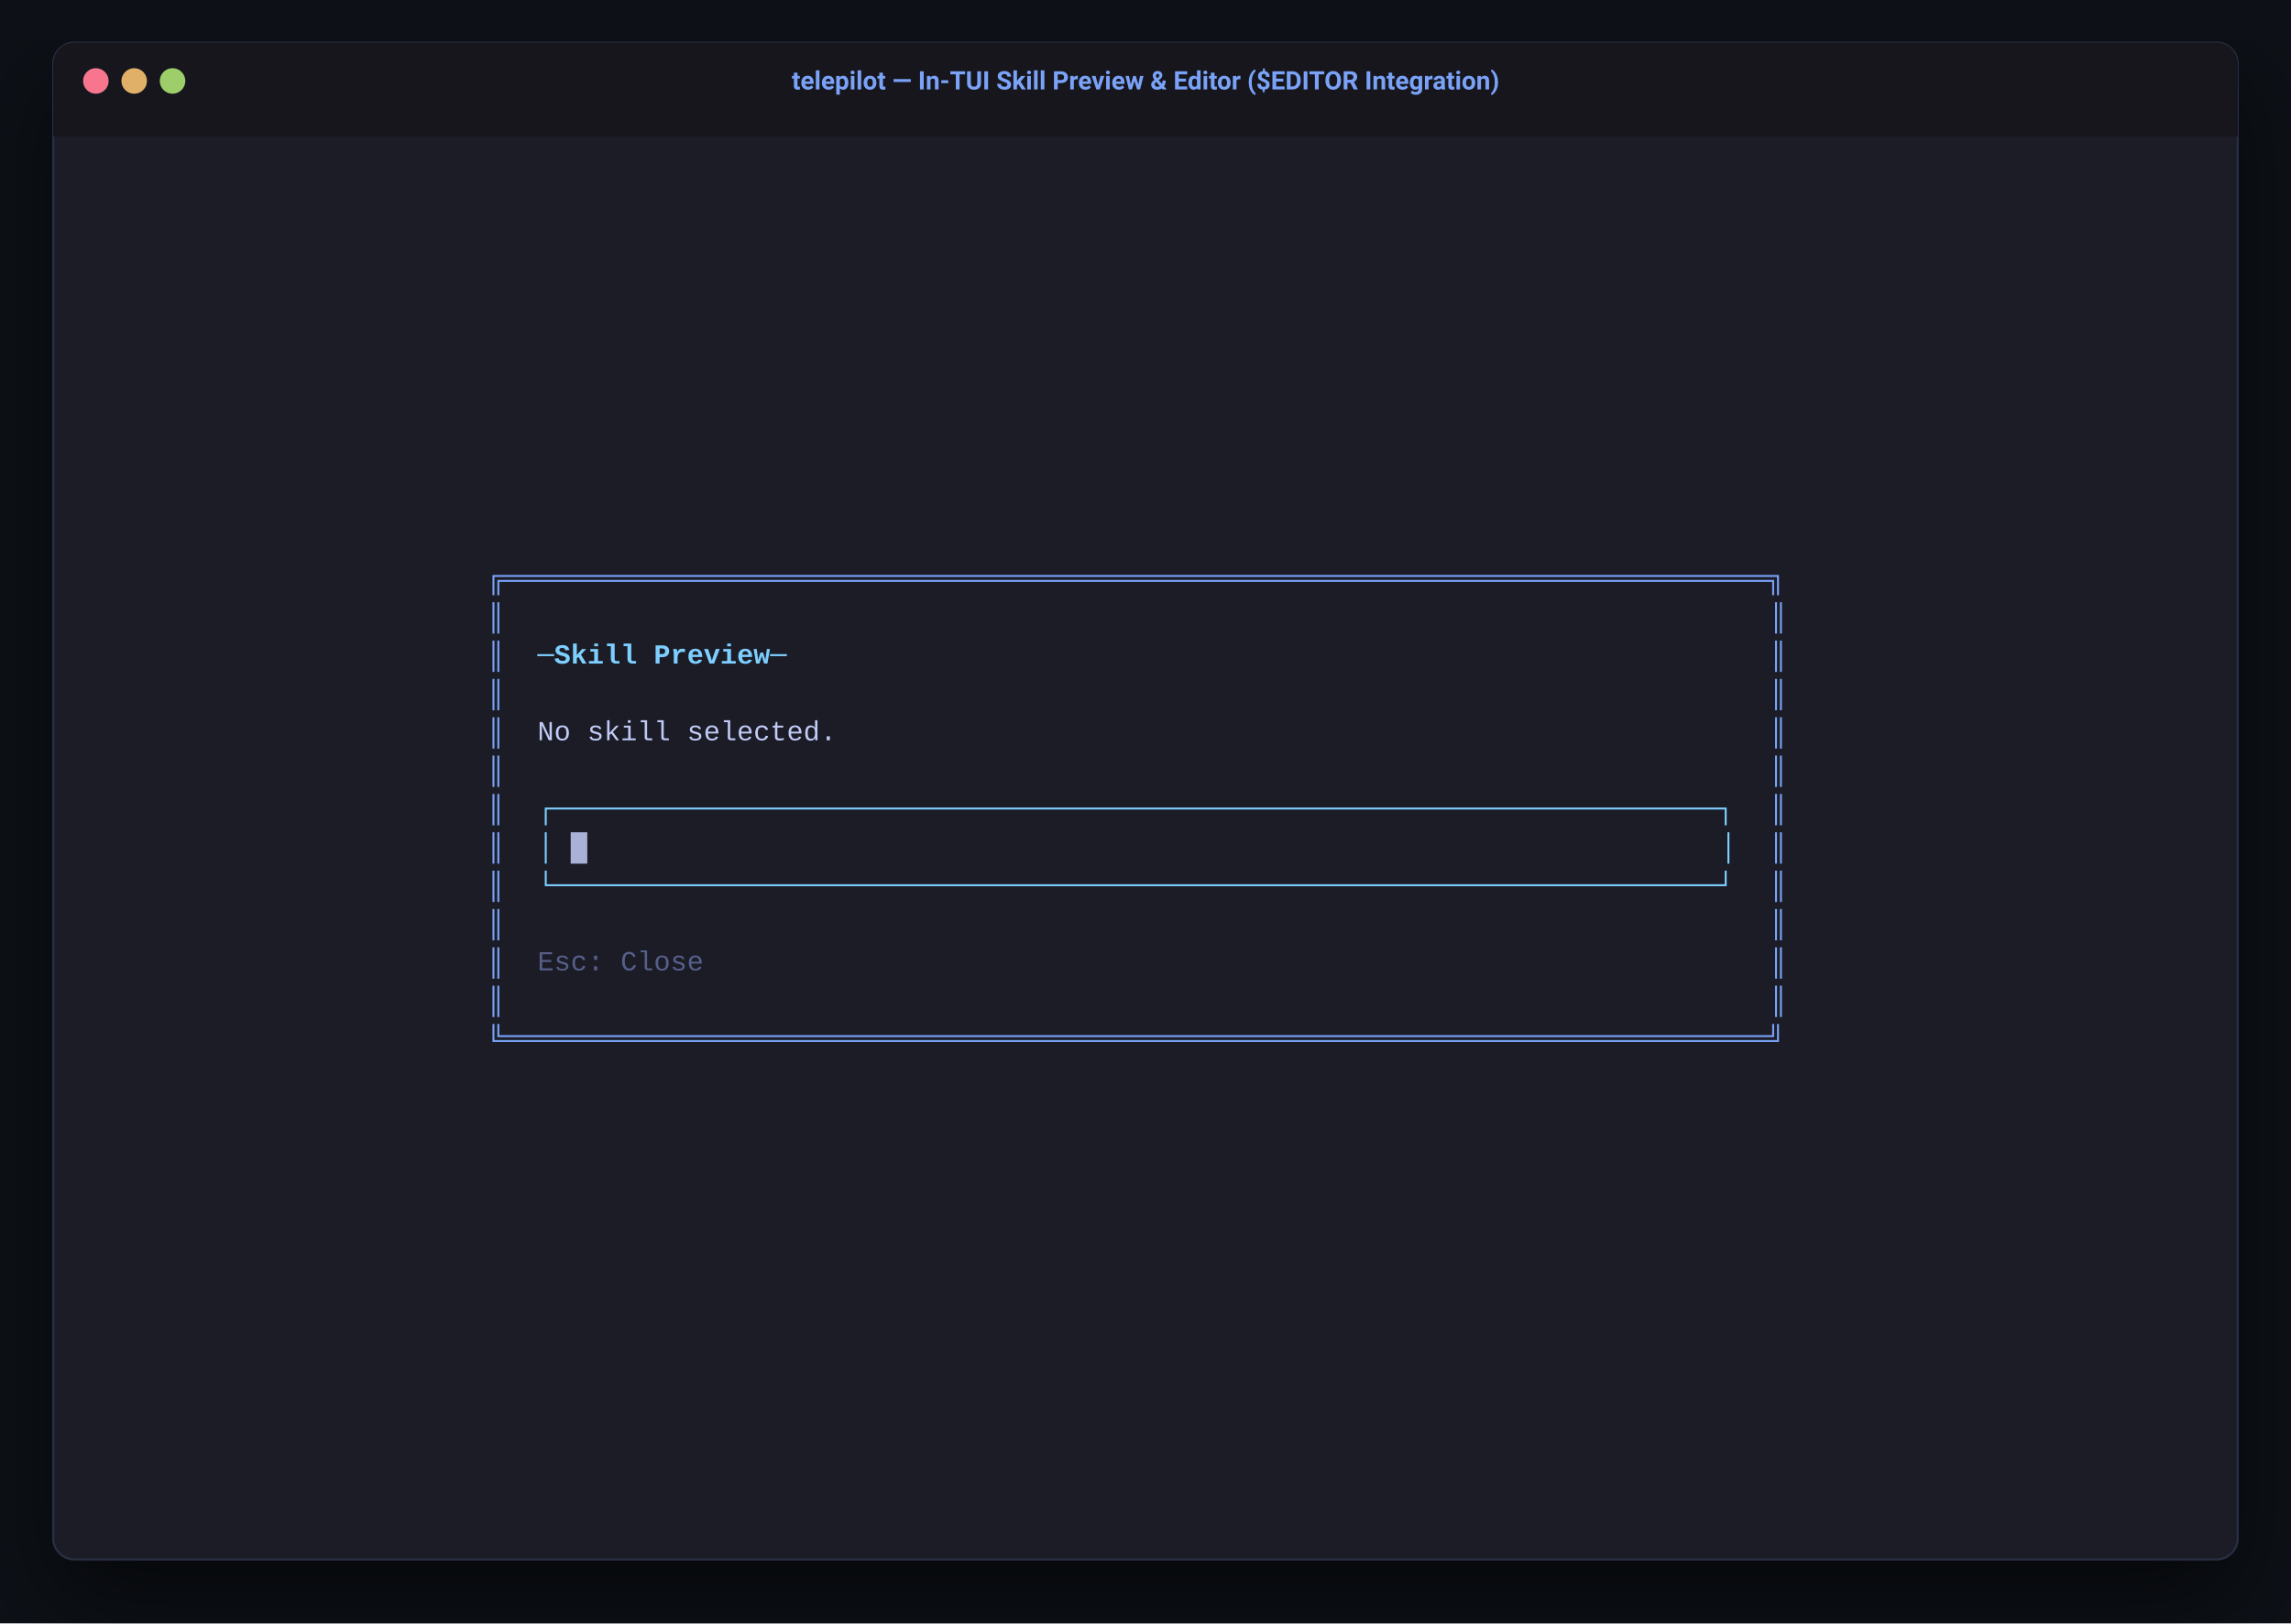
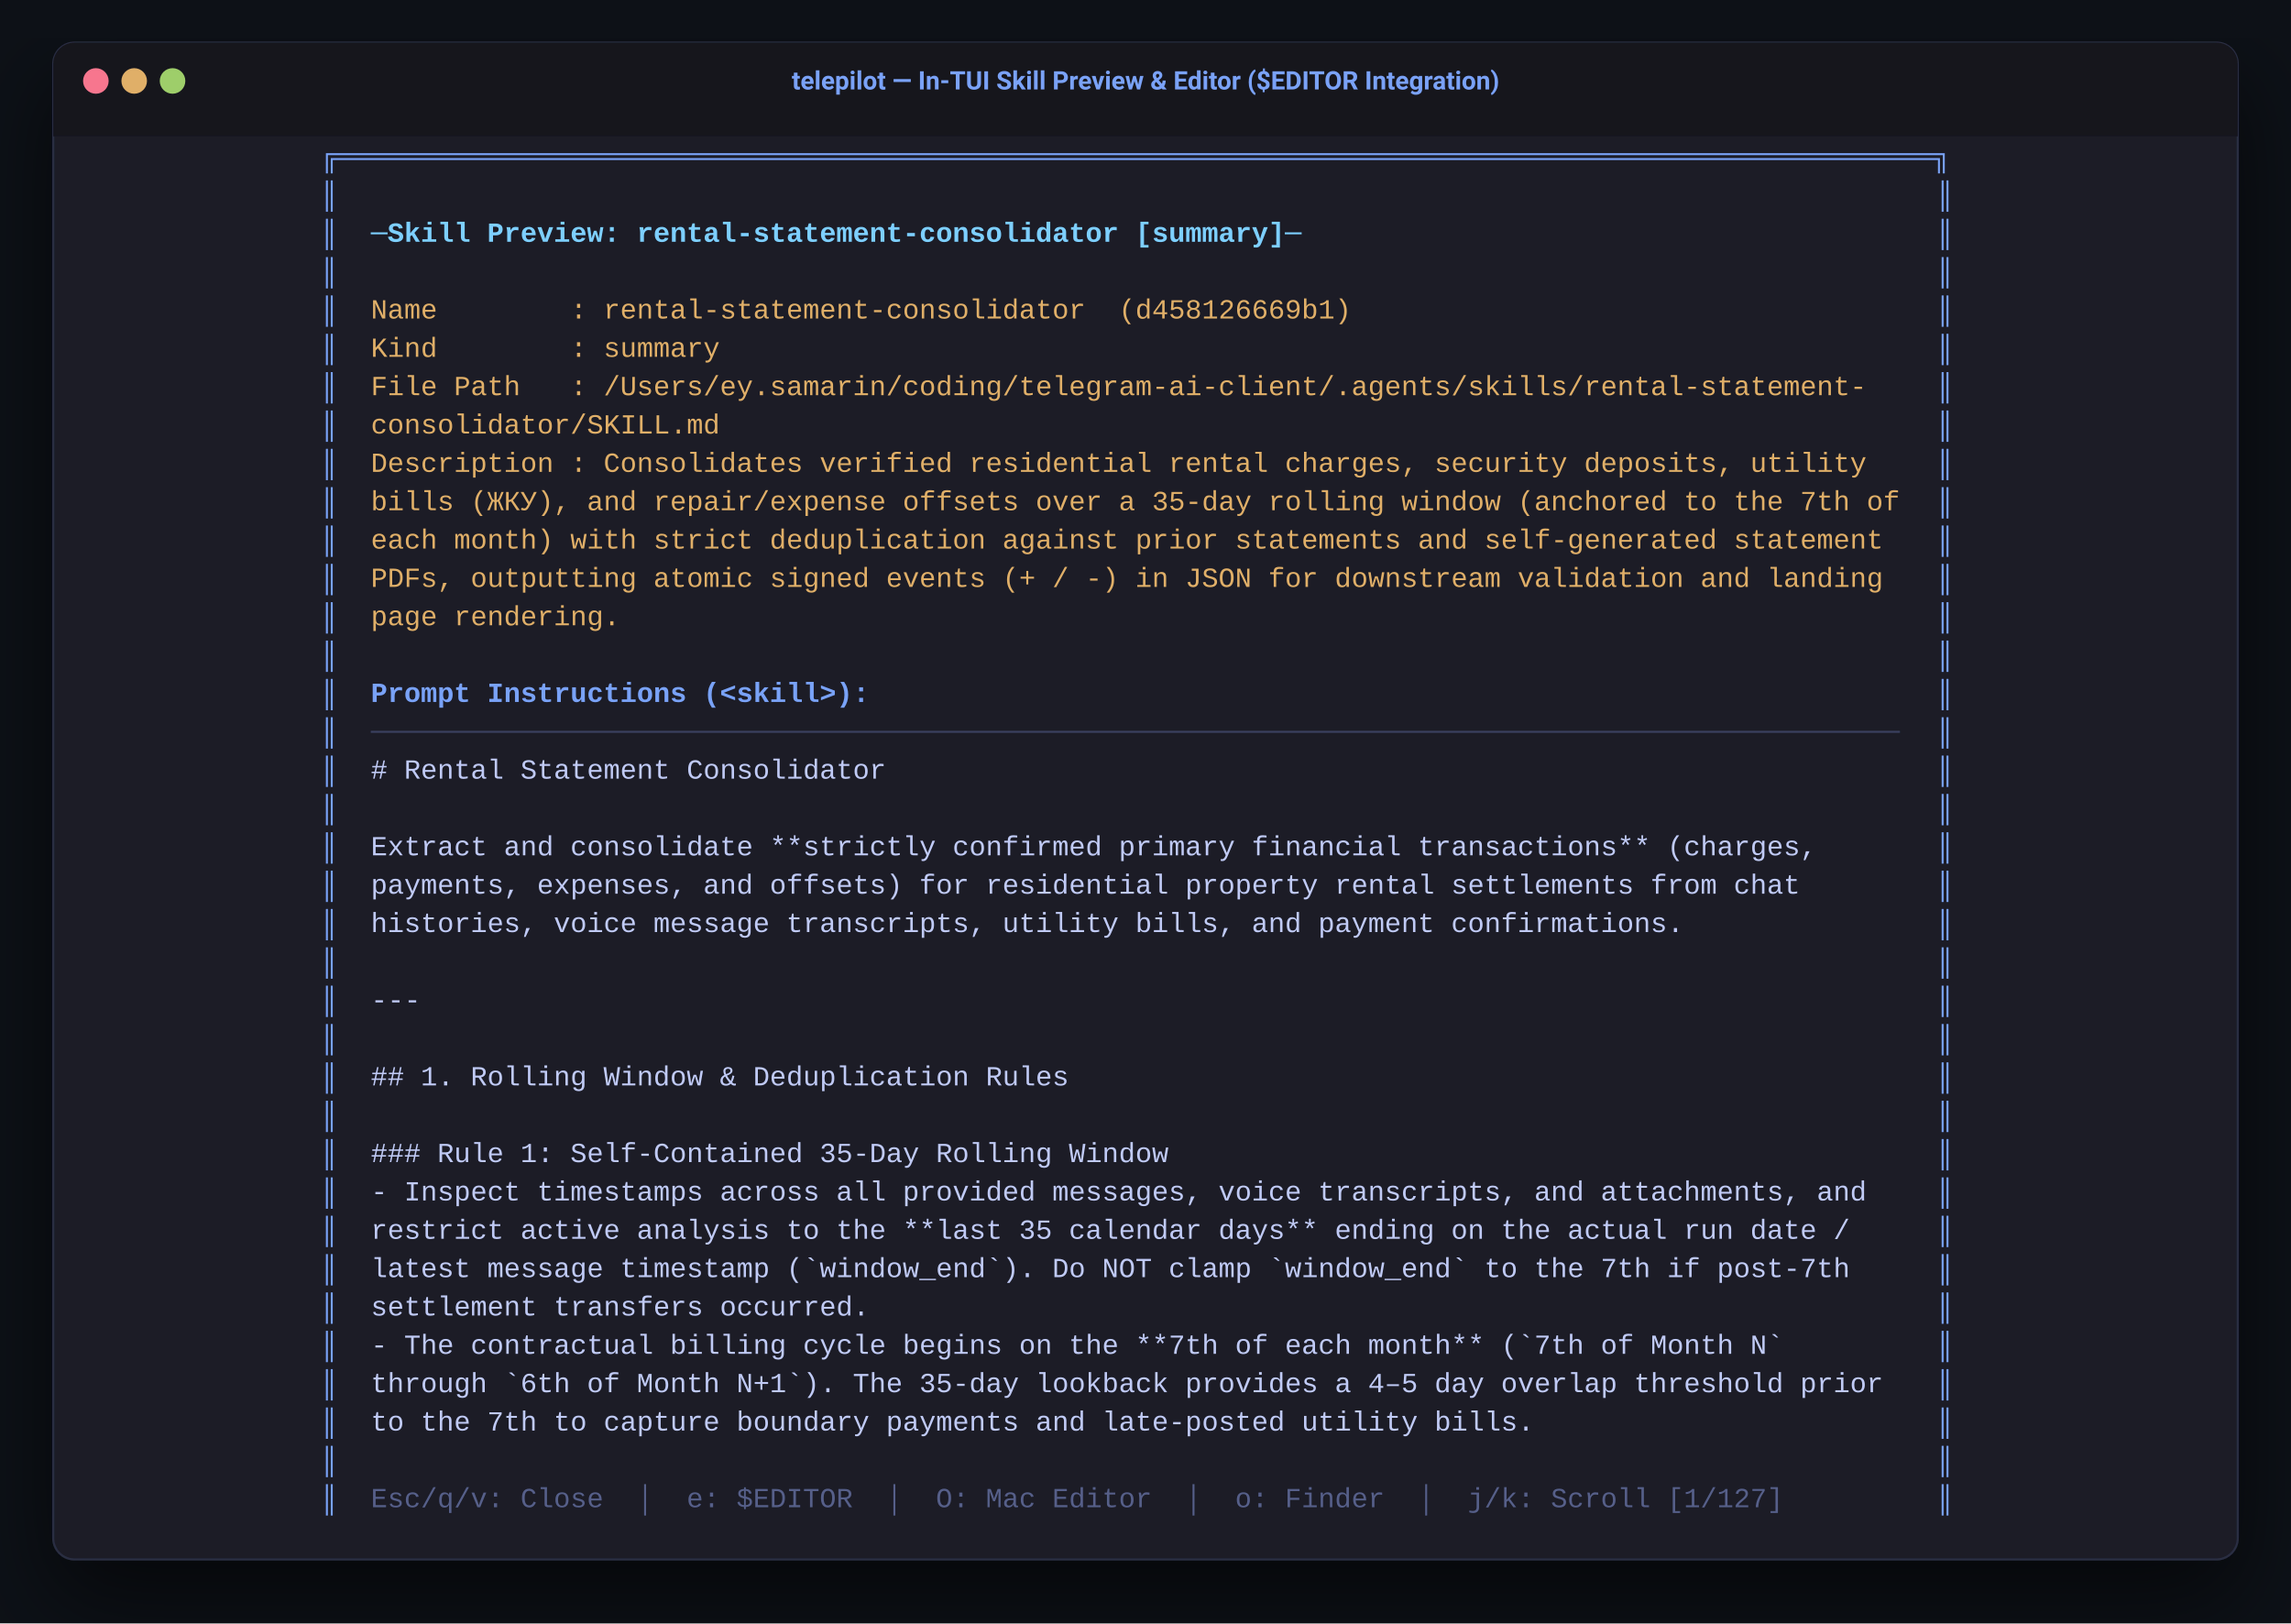
<svg xmlns="http://www.w3.org/2000/svg" viewBox="0 0 1075.5 762.0" width="1075.5" height="762.0">
  <defs>
    <filter id="shadow" x="-5%" y="-5%" width="110%" height="115%">
      <feDropShadow dx="0" dy="18" stdDeviation="22" flood-color="#000000" flood-opacity="0.6" />
    </filter>
  </defs>
  <style>
    .mono { font-family: ui-monospace, SFMono-Regular, Menlo, Monaco, Consolas, "Liberation Mono", "Courier New", monospace; font-size: 13px; font-variant-ligatures: none; }
  </style>
  <rect width="100%" height="100%" fill="#0d1117" />
  <g transform="translate(25.0, 20.0)" filter="url(#shadow)" font-family="ui-monospace, SFMono-Regular, Menlo, Monaco, Consolas, 'Liberation Mono', 'Courier New', monospace" font-size="13">
    <rect width="1025.5" height="712.0" rx="10" ry="10" fill="#1a1b26" stroke="#292e42" stroke-width="1" />
    <path d="M 0,10 A 10,10 0 0 1 10,0 L 1015.5,0 A 10,10 0 0 1 1025.5,10 L 1025.5,44.0 L 0,44.0 Z" fill="#16161e" />
    <circle cx="20" cy="18" r="6" fill="#f7768e" />
    <circle cx="38" cy="18" r="6" fill="#e0af68" />
    <circle cx="56" cy="18" r="6" fill="#9ece6a" />
    <text x="512.8" y="22" font-family="-apple-system, BlinkMacSystemFont, 'Segoe UI', Roboto, Helvetica, Arial, sans-serif" font-size="12" fill="#7aa2f7" font-weight="600" text-anchor="middle">telepilot — In-TUI Skill Preview &amp; Editor ($EDITOR Integration)</text>
-     <text class="mono" x="24.0" y="57.5" xml:space="preserve" />
-     <text class="mono" x="24.0" y="75.5" xml:space="preserve" />
-     <text class="mono" x="24.0" y="93.5" xml:space="preserve" />
-     <text class="mono" x="24.0" y="111.5" xml:space="preserve" />
-     <text class="mono" x="24.0" y="129.5" xml:space="preserve" />
-     <text class="mono" x="24.0" y="147.5" xml:space="preserve" />
-     <text class="mono" x="24.0" y="165.5" xml:space="preserve" />
-     <text class="mono" x="24.0" y="183.5" xml:space="preserve" />
-     <text class="mono" x="24.0" y="201.5" xml:space="preserve" />
-     <text class="mono" x="24.0" y="219.5" xml:space="preserve" />
-     <text class="mono" x="24.0" y="237.5" xml:space="preserve" />
+     <text class="mono" x="24.0" y="57.5" xml:space="preserve">
+       <tspan x="125.7" y="57.5" fill="#79a2f7">╔════════════════════════════════════════════════════════════════════════════════════════════════╗</tspan>
+     </text>
+     <text class="mono" x="24.0" y="75.5" xml:space="preserve">
+       <tspan x="125.7" y="75.5" fill="#79a2f7">║</tspan>
+       <tspan x="884.2" y="75.5" fill="#79a2f7">║</tspan>
+     </text>
+     <text class="mono" x="24.0" y="93.5" xml:space="preserve">
+       <tspan x="125.7" y="93.5" fill="#79a2f7">║</tspan>
+       <tspan x="149.1" y="93.5" fill="#7dcfff" font-weight="bold">─Skill Preview: rental-statement-consolidator [summary]─                                    </tspan>
+       <tspan x="884.2" y="93.5" fill="#79a2f7">║</tspan>
+     </text>
+     <text class="mono" x="24.0" y="111.5" xml:space="preserve">
+       <tspan x="125.7" y="111.5" fill="#79a2f7">║</tspan>
+       <tspan x="884.2" y="111.5" fill="#79a2f7">║</tspan>
+     </text>
+     <text class="mono" x="24.0" y="129.5" xml:space="preserve">
+       <tspan x="125.7" y="129.5" fill="#79a2f7">║</tspan>
+       <tspan x="149.1" y="129.5" fill="#e0af68">Name        : rental-statement-consolidator  (d458126669b1)</tspan>
+       <tspan x="884.2" y="129.5" fill="#79a2f7">║</tspan>
+     </text>
+     <text class="mono" x="24.0" y="147.5" xml:space="preserve">
+       <tspan x="125.7" y="147.5" fill="#79a2f7">║</tspan>
+       <tspan x="149.1" y="147.5" fill="#e0af68">Kind        : summary</tspan>
+       <tspan x="884.2" y="147.5" fill="#79a2f7">║</tspan>
+     </text>
+     <text class="mono" x="24.0" y="165.5" xml:space="preserve">
+       <tspan x="125.7" y="165.5" fill="#79a2f7">║</tspan>
+       <tspan x="149.1" y="165.5" fill="#e0af68">File Path   : /Users/ey.samarin/coding/telegram-ai-client/.agents/skills/rental-statement-</tspan>
+       <tspan x="884.2" y="165.5" fill="#79a2f7">║</tspan>
+     </text>
+     <text class="mono" x="24.0" y="183.5" xml:space="preserve">
+       <tspan x="125.7" y="183.5" fill="#79a2f7">║</tspan>
+       <tspan x="149.1" y="183.5" fill="#e0af68">consolidator/SKILL.md</tspan>
+       <tspan x="884.2" y="183.5" fill="#79a2f7">║</tspan>
+     </text>
+     <text class="mono" x="24.0" y="201.5" xml:space="preserve">
+       <tspan x="125.7" y="201.5" fill="#79a2f7">║</tspan>
+       <tspan x="149.1" y="201.5" fill="#e0af68">Description : Consolidates verified residential rental charges, security deposits, utility</tspan>
+       <tspan x="884.2" y="201.5" fill="#79a2f7">║</tspan>
+     </text>
+     <text class="mono" x="24.0" y="219.5" xml:space="preserve">
+       <tspan x="125.7" y="219.5" fill="#79a2f7">║</tspan>
+       <tspan x="149.1" y="219.5" fill="#e0af68">bills (ЖКУ), and repair/expense offsets over a 35-day rolling window (anchored to the 7th of</tspan>
+       <tspan x="884.2" y="219.5" fill="#79a2f7">║</tspan>
+     </text>
+     <text class="mono" x="24.0" y="237.5" xml:space="preserve">
+       <tspan x="125.7" y="237.5" fill="#79a2f7">║</tspan>
+       <tspan x="149.1" y="237.5" fill="#e0af68">each month) with strict deduplication against prior statements and self-generated statement</tspan>
+       <tspan x="884.2" y="237.5" fill="#79a2f7">║</tspan>
+     </text>
    <text class="mono" x="24.0" y="255.5" xml:space="preserve">
-       <tspan x="203.9" y="255.5" fill="#79a2f7">╔════════════════════════════════════════════════════════════════════════════╗</tspan>
+       <tspan x="125.7" y="255.5" fill="#79a2f7">║</tspan>
+       <tspan x="149.1" y="255.5" fill="#e0af68">PDFs, outputting atomic signed events (+ / -) in JSON for downstream validation and landing</tspan>
+       <tspan x="884.2" y="255.5" fill="#79a2f7">║</tspan>
    </text>
    <text class="mono" x="24.0" y="273.5" xml:space="preserve">
-       <tspan x="203.9" y="273.5" fill="#79a2f7">║</tspan>
-       <tspan x="806.0" y="273.5" fill="#79a2f7">║</tspan>
+       <tspan x="125.7" y="273.5" fill="#79a2f7">║</tspan>
+       <tspan x="149.1" y="273.5" fill="#e0af68">page rendering.</tspan>
+       <tspan x="884.2" y="273.5" fill="#79a2f7">║</tspan>
    </text>
    <text class="mono" x="24.0" y="291.5" xml:space="preserve">
-       <tspan x="203.9" y="291.5" fill="#79a2f7">║</tspan>
-       <tspan x="227.3" y="291.5" fill="#7dcfff" font-weight="bold">─Skill Preview─</tspan>
-       <tspan x="806.0" y="291.5" fill="#79a2f7">║</tspan>
+       <tspan x="125.7" y="291.5" fill="#79a2f7">║</tspan>
+       <tspan x="884.2" y="291.5" fill="#79a2f7">║</tspan>
    </text>
    <text class="mono" x="24.0" y="309.5" xml:space="preserve">
-       <tspan x="203.9" y="309.5" fill="#79a2f7">║</tspan>
-       <tspan x="806.0" y="309.5" fill="#79a2f7">║</tspan>
+       <tspan x="125.7" y="309.5" fill="#79a2f7">║</tspan>
+       <tspan x="149.1" y="309.5" fill="#79a2f7" font-weight="bold">Prompt Instructions (&lt;skill&gt;):</tspan>
+       <tspan x="884.2" y="309.5" fill="#79a2f7">║</tspan>
    </text>
    <text class="mono" x="24.0" y="327.5" xml:space="preserve">
-       <tspan x="203.9" y="327.5" fill="#79a2f7">║</tspan>
-       <tspan x="227.3" y="327.5" fill="#c0caf5">No skill selected.</tspan>
-       <tspan x="806.0" y="327.5" fill="#79a2f7">║</tspan>
+       <tspan x="125.7" y="327.5" fill="#79a2f7">║</tspan>
+       <tspan x="149.1" y="327.5" fill="#3b4161">────────────────────────────────────────────────────────────────────────────────────────────</tspan>
+       <tspan x="884.2" y="327.5" fill="#79a2f7">║</tspan>
    </text>
    <text class="mono" x="24.0" y="345.5" xml:space="preserve">
-       <tspan x="203.9" y="345.5" fill="#79a2f7">║</tspan>
-       <tspan x="806.0" y="345.5" fill="#79a2f7">║</tspan>
+       <tspan x="125.7" y="345.5" fill="#79a2f7">║</tspan>
+       <tspan x="149.1" y="345.5" fill="#c0caf5"># Rental Statement Consolidator</tspan>
+       <tspan x="884.2" y="345.5" fill="#79a2f7">║</tspan>
    </text>
    <text class="mono" x="24.0" y="363.5" xml:space="preserve">
-       <tspan x="203.9" y="363.5" fill="#79a2f7">║</tspan>
-       <tspan x="227.3" y="363.5" fill="#7dcfff">┌──────────────────────────────────────────────────────────────────────┐</tspan>
-       <tspan x="806.0" y="363.5" fill="#79a2f7">║</tspan>
+       <tspan x="125.7" y="363.5" fill="#79a2f7">║</tspan>
+       <tspan x="884.2" y="363.5" fill="#79a2f7">║</tspan>
    </text>
    <text class="mono" x="24.0" y="381.5" xml:space="preserve">
-       <tspan x="203.9" y="381.5" fill="#79a2f7">║</tspan>
-       <tspan x="227.3" y="381.5" fill="#7dcfff">│</tspan>
-       <tspan x="235.1" y="381.5" fill="#a9b1d6"> █                                                                    </tspan>
-       <tspan x="782.5" y="381.5" fill="#7dcfff">│</tspan>
-       <tspan x="806.0" y="381.5" fill="#79a2f7">║</tspan>
+       <tspan x="125.7" y="381.5" fill="#79a2f7">║</tspan>
+       <tspan x="149.1" y="381.5" fill="#c0caf5">Extract and consolidate **strictly confirmed primary financial transactions** (charges,</tspan>
+       <tspan x="884.2" y="381.5" fill="#79a2f7">║</tspan>
    </text>
    <text class="mono" x="24.0" y="399.5" xml:space="preserve">
-       <tspan x="203.9" y="399.5" fill="#79a2f7">║</tspan>
-       <tspan x="227.3" y="399.5" fill="#7dcfff">└──────────────────────────────────────────────────────────────────────┘</tspan>
-       <tspan x="806.0" y="399.5" fill="#79a2f7">║</tspan>
+       <tspan x="125.7" y="399.5" fill="#79a2f7">║</tspan>
+       <tspan x="149.1" y="399.5" fill="#c0caf5">payments, expenses, and offsets) for residential property rental settlements from chat</tspan>
+       <tspan x="884.2" y="399.5" fill="#79a2f7">║</tspan>
    </text>
    <text class="mono" x="24.0" y="417.5" xml:space="preserve">
-       <tspan x="203.9" y="417.5" fill="#79a2f7">║</tspan>
-       <tspan x="806.0" y="417.5" fill="#79a2f7">║</tspan>
+       <tspan x="125.7" y="417.5" fill="#79a2f7">║</tspan>
+       <tspan x="149.1" y="417.5" fill="#c0caf5">histories, voice message transcripts, utility bills, and payment confirmations.</tspan>
+       <tspan x="884.2" y="417.5" fill="#79a2f7">║</tspan>
    </text>
    <text class="mono" x="24.0" y="435.5" xml:space="preserve">
-       <tspan x="203.9" y="435.5" fill="#79a2f7">║</tspan>
-       <tspan x="227.3" y="435.5" fill="#565f89">Esc: Close</tspan>
-       <tspan x="806.0" y="435.5" fill="#79a2f7">║</tspan>
+       <tspan x="125.7" y="435.5" fill="#79a2f7">║</tspan>
+       <tspan x="884.2" y="435.5" fill="#79a2f7">║</tspan>
    </text>
    <text class="mono" x="24.0" y="453.5" xml:space="preserve">
-       <tspan x="203.9" y="453.5" fill="#79a2f7">║</tspan>
-       <tspan x="806.0" y="453.5" fill="#79a2f7">║</tspan>
+       <tspan x="125.7" y="453.5" fill="#79a2f7">║</tspan>
+       <tspan x="149.1" y="453.5" fill="#c0caf5">---</tspan>
+       <tspan x="884.2" y="453.5" fill="#79a2f7">║</tspan>
    </text>
    <text class="mono" x="24.0" y="471.5" xml:space="preserve">
-       <tspan x="203.9" y="471.5" fill="#79a2f7">╚════════════════════════════════════════════════════════════════════════════╝</tspan>
+       <tspan x="125.7" y="471.5" fill="#79a2f7">║</tspan>
+       <tspan x="884.2" y="471.5" fill="#79a2f7">║</tspan>
    </text>
-     <text class="mono" x="24.0" y="489.5" xml:space="preserve" />
-     <text class="mono" x="24.0" y="507.5" xml:space="preserve" />
-     <text class="mono" x="24.0" y="525.5" xml:space="preserve" />
-     <text class="mono" x="24.0" y="543.5" xml:space="preserve" />
-     <text class="mono" x="24.0" y="561.5" xml:space="preserve" />
-     <text class="mono" x="24.0" y="579.5" xml:space="preserve" />
-     <text class="mono" x="24.0" y="597.5" xml:space="preserve" />
-     <text class="mono" x="24.0" y="615.5" xml:space="preserve" />
-     <text class="mono" x="24.0" y="633.5" xml:space="preserve" />
-     <text class="mono" x="24.0" y="651.5" xml:space="preserve" />
-     <text class="mono" x="24.0" y="669.5" xml:space="preserve" />
-     <text class="mono" x="24.0" y="687.5" xml:space="preserve" />
+     <text class="mono" x="24.0" y="489.5" xml:space="preserve">
+       <tspan x="125.7" y="489.5" fill="#79a2f7">║</tspan>
+       <tspan x="149.1" y="489.5" fill="#c0caf5">## 1. Rolling Window &amp; Deduplication Rules</tspan>
+       <tspan x="884.2" y="489.5" fill="#79a2f7">║</tspan>
+     </text>
+     <text class="mono" x="24.0" y="507.5" xml:space="preserve">
+       <tspan x="125.7" y="507.5" fill="#79a2f7">║</tspan>
+       <tspan x="884.2" y="507.5" fill="#79a2f7">║</tspan>
+     </text>
+     <text class="mono" x="24.0" y="525.5" xml:space="preserve">
+       <tspan x="125.7" y="525.5" fill="#79a2f7">║</tspan>
+       <tspan x="149.1" y="525.5" fill="#c0caf5">### Rule 1: Self-Contained 35-Day Rolling Window</tspan>
+       <tspan x="884.2" y="525.5" fill="#79a2f7">║</tspan>
+     </text>
+     <text class="mono" x="24.0" y="543.5" xml:space="preserve">
+       <tspan x="125.7" y="543.5" fill="#79a2f7">║</tspan>
+       <tspan x="149.1" y="543.5" fill="#c0caf5">- Inspect timestamps across all provided messages, voice transcripts, and attachments, and</tspan>
+       <tspan x="884.2" y="543.5" fill="#79a2f7">║</tspan>
+     </text>
+     <text class="mono" x="24.0" y="561.5" xml:space="preserve">
+       <tspan x="125.7" y="561.5" fill="#79a2f7">║</tspan>
+       <tspan x="149.1" y="561.5" fill="#c0caf5">restrict active analysis to the **last 35 calendar days** ending on the actual run date /</tspan>
+       <tspan x="884.2" y="561.5" fill="#79a2f7">║</tspan>
+     </text>
+     <text class="mono" x="24.0" y="579.5" xml:space="preserve">
+       <tspan x="125.7" y="579.5" fill="#79a2f7">║</tspan>
+       <tspan x="149.1" y="579.5" fill="#c0caf5">latest message timestamp (`window_end`). Do NOT clamp `window_end` to the 7th if post-7th</tspan>
+       <tspan x="884.2" y="579.5" fill="#79a2f7">║</tspan>
+     </text>
+     <text class="mono" x="24.0" y="597.5" xml:space="preserve">
+       <tspan x="125.7" y="597.5" fill="#79a2f7">║</tspan>
+       <tspan x="149.1" y="597.5" fill="#c0caf5">settlement transfers occurred.</tspan>
+       <tspan x="884.2" y="597.5" fill="#79a2f7">║</tspan>
+     </text>
+     <text class="mono" x="24.0" y="615.5" xml:space="preserve">
+       <tspan x="125.7" y="615.5" fill="#79a2f7">║</tspan>
+       <tspan x="149.1" y="615.5" fill="#c0caf5">- The contractual billing cycle begins on the **7th of each month** (`7th of Month N`</tspan>
+       <tspan x="884.2" y="615.5" fill="#79a2f7">║</tspan>
+     </text>
+     <text class="mono" x="24.0" y="633.5" xml:space="preserve">
+       <tspan x="125.7" y="633.5" fill="#79a2f7">║</tspan>
+       <tspan x="149.1" y="633.5" fill="#c0caf5">through `6th of Month N+1`). The 35-day lookback provides a 4–5 day overlap threshold prior</tspan>
+       <tspan x="884.2" y="633.5" fill="#79a2f7">║</tspan>
+     </text>
+     <text class="mono" x="24.0" y="651.5" xml:space="preserve">
+       <tspan x="125.7" y="651.5" fill="#79a2f7">║</tspan>
+       <tspan x="149.1" y="651.5" fill="#c0caf5">to the 7th to capture boundary payments and late-posted utility bills.</tspan>
+       <tspan x="884.2" y="651.5" fill="#79a2f7">║</tspan>
+     </text>
+     <text class="mono" x="24.0" y="669.5" xml:space="preserve">
+       <tspan x="125.7" y="669.5" fill="#79a2f7">║</tspan>
+       <tspan x="884.2" y="669.5" fill="#79a2f7">║</tspan>
+     </text>
+     <text class="mono" x="24.0" y="687.5" xml:space="preserve">
+       <tspan x="125.7" y="687.5" fill="#79a2f7">║</tspan>
+       <tspan x="149.1" y="687.5" fill="#565f89">Esc/q/v: Close  │  e: $EDITOR  │  O: Mac Editor  │  o: Finder  │  j/k: Scroll [1/127]</tspan>
+       <tspan x="884.2" y="687.5" fill="#79a2f7">║</tspan>
+     </text>
  </g>
</svg>
